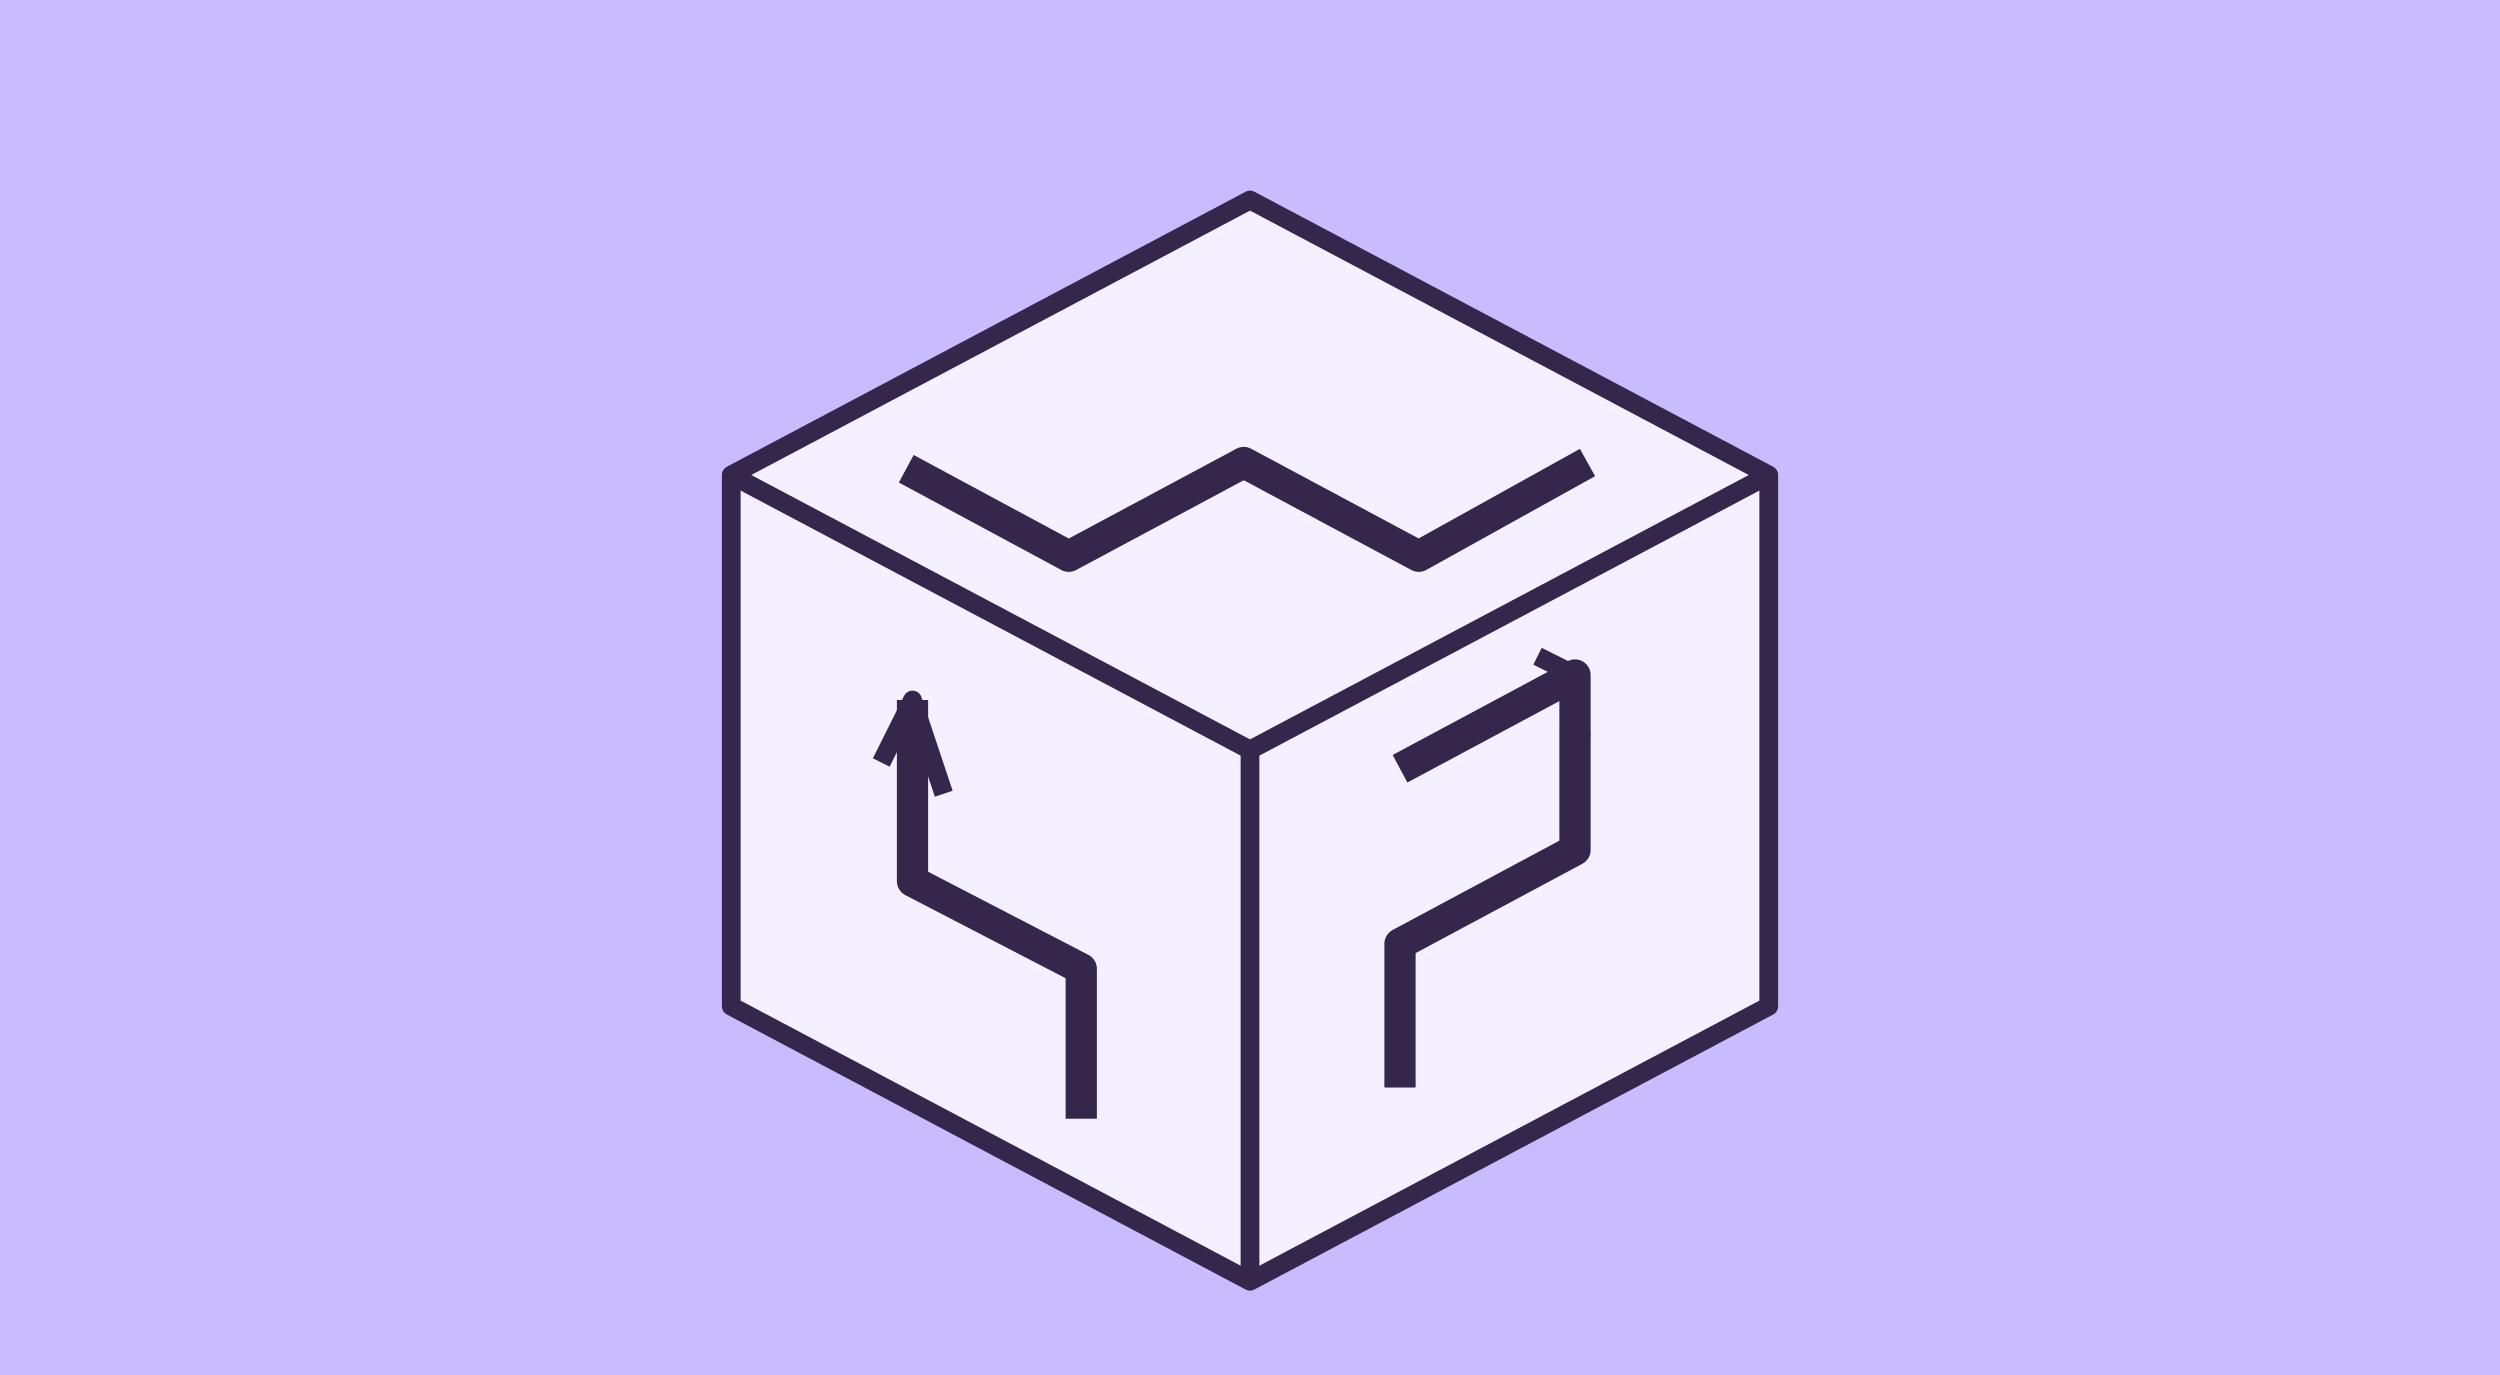
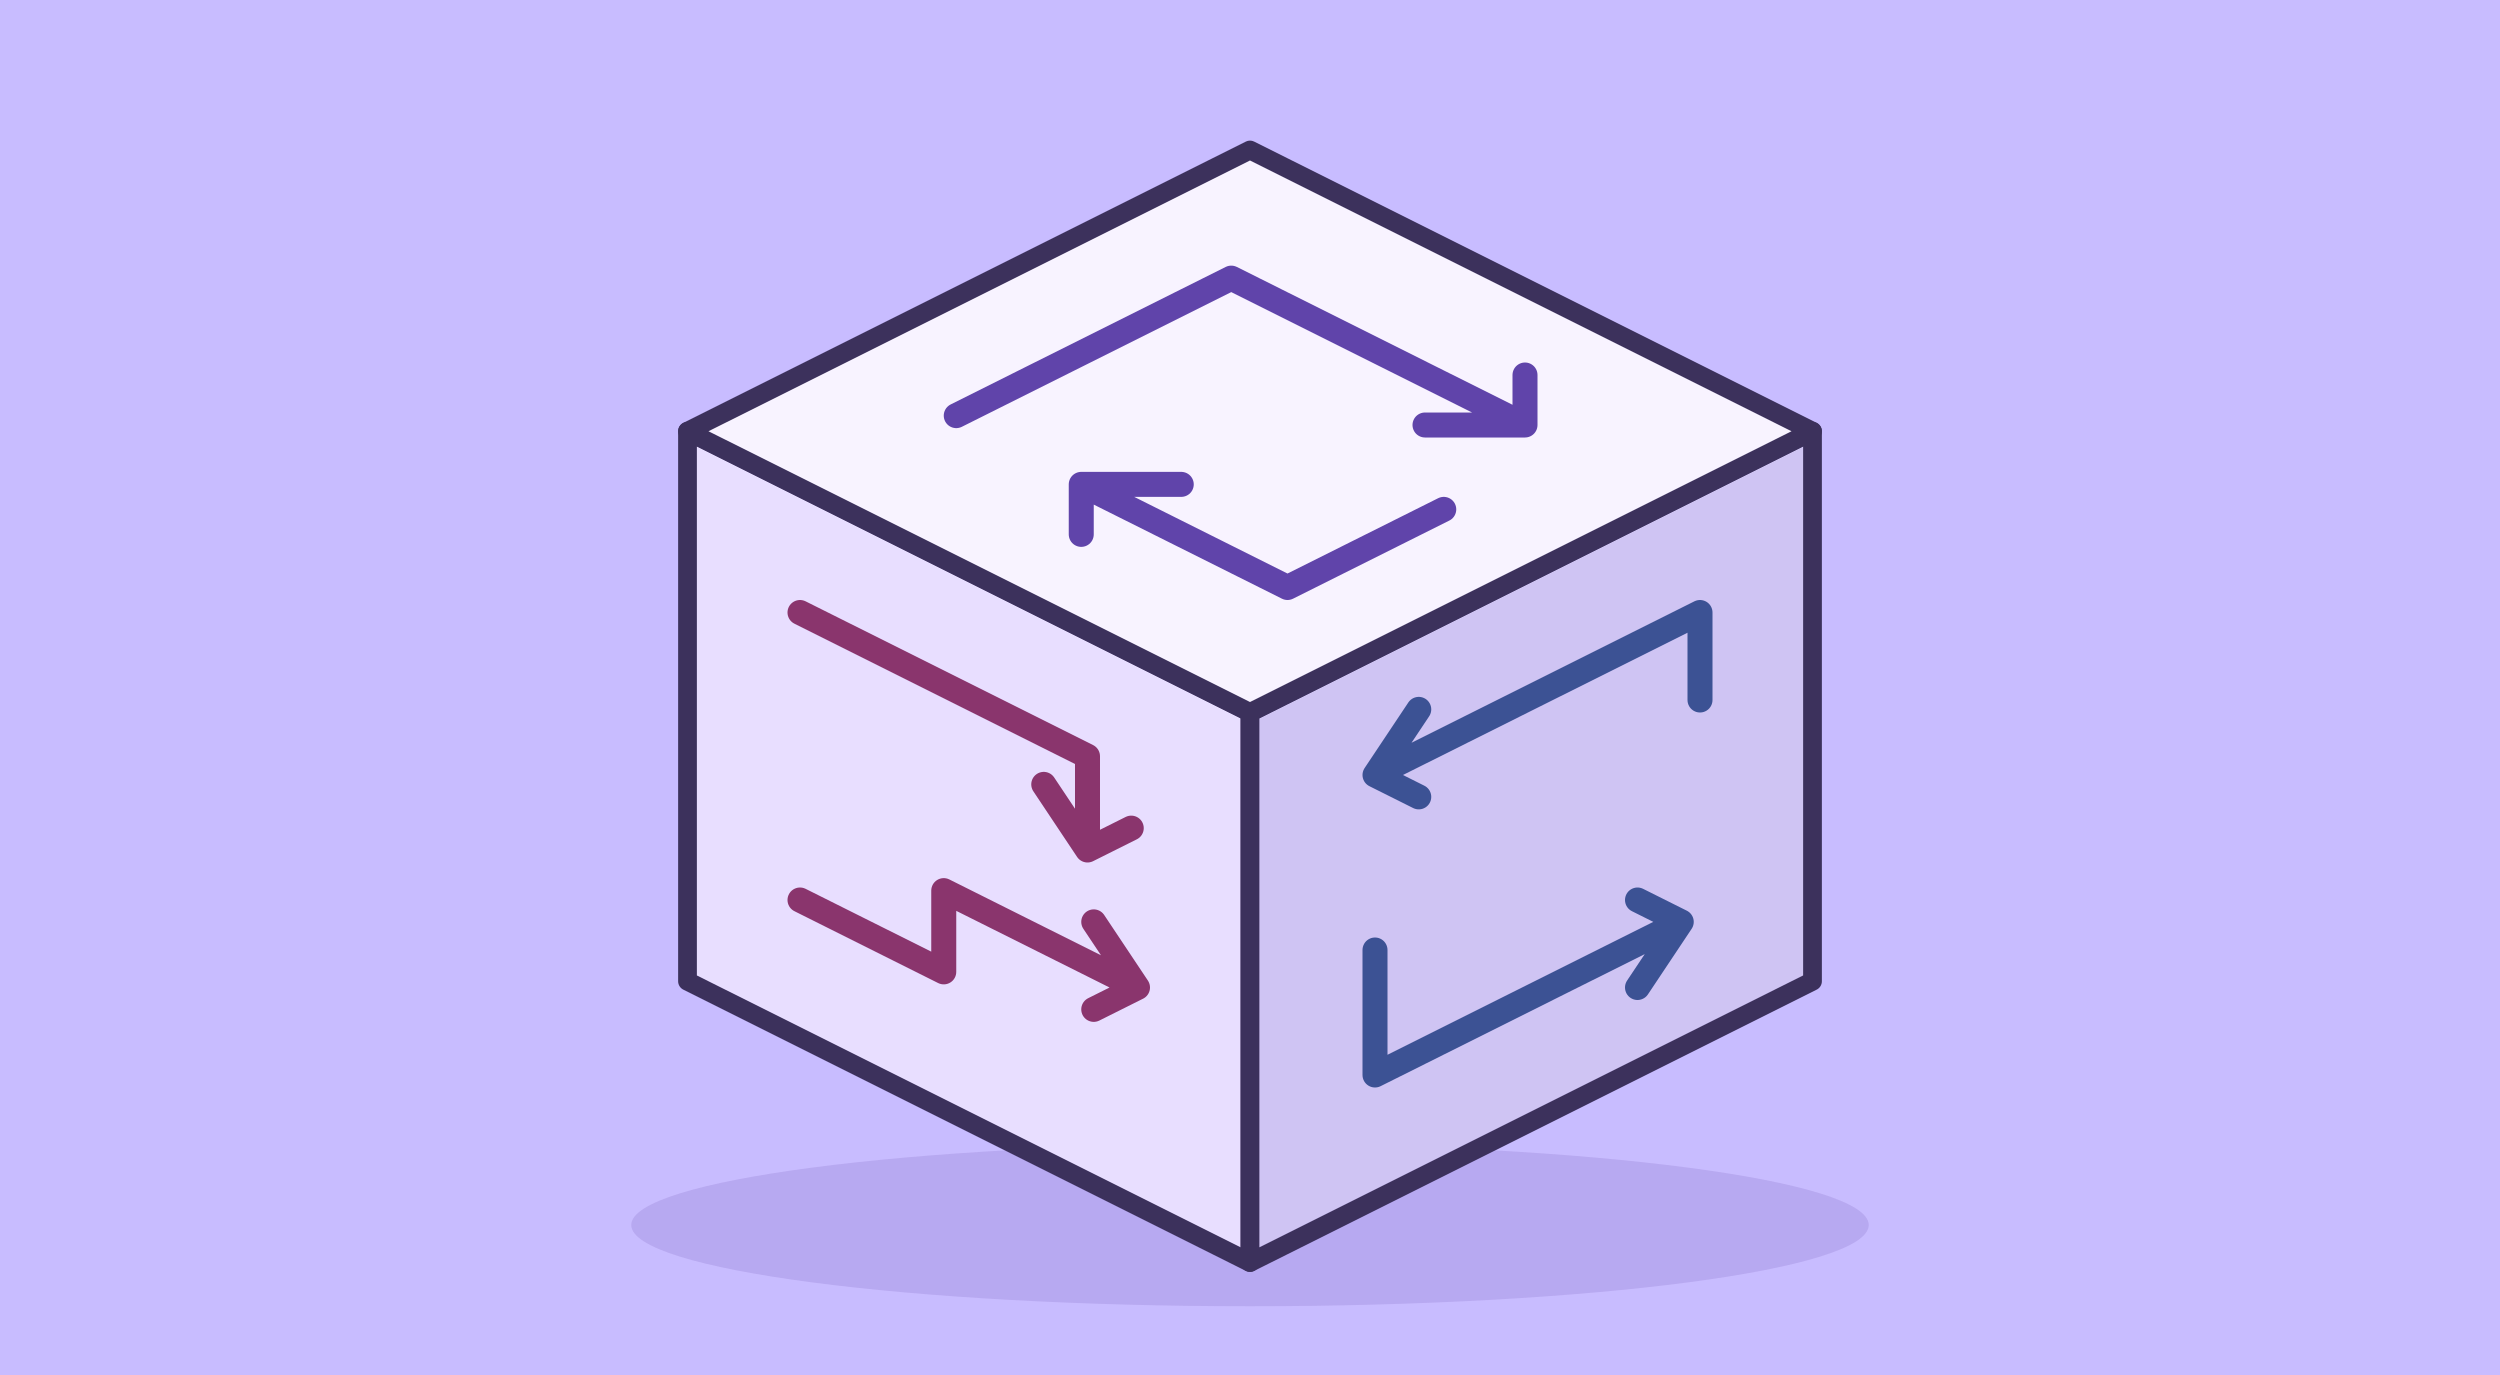
<svg xmlns="http://www.w3.org/2000/svg" viewBox="0 0 400 220">
  <rect width="400" height="220" fill="#c8bcff" />
-   <g stroke="#35274b" stroke-linejoin="round" stroke-width="3">
-     <path d="m200 32 83 44v85l-83 44-83-44V76z" fill="#f5f0ff" />
-     <path d="m117 76 83 44 83-44m-83 44v85" fill="none" />
-     <path d="m145 75 26 14 28-15 28 15 27-15m-108 38v29l27 14v24m51-56 28-15v28l-28 15v23" fill="none" stroke-width="5" />
-     <path d="m141 122 5-10 5 15m95-22 6 3 1 10" fill="none" />
+   <ellipse cx="200" cy="196" rx="99" ry="13" fill="#8d77cb" opacity=".28" />
+   <g stroke="#3c315c" stroke-width="3" stroke-linejoin="round">
+     <path d="m110 69 90 45v88l-90-45z" fill="#e8deff" />
+     <path d="m200 114 90-45v88l-90 45z" fill="#cfc4f3" />
+     <path d="m200 24 90 45-90 45-90-45z" fill="#f8f3ff" />
+   </g>
+   <g fill="none" stroke-width="4" stroke-linecap="round" stroke-linejoin="round">
+     <g transform="matrix(1 .5 -1 .5 200 24)" stroke="#6044aa">
+       <path d="M19 66V22h47m-8-8 8 8-8 8" vector-effect="non-scaling-stroke" />
+       <path d="M73 42v25H40m8-8-8 8 8 8" vector-effect="non-scaling-stroke" />
+     </g>
+     <g transform="matrix(1 .5 0 1 110 69)" stroke="#8a356d">
+       <path d="M18 20h46v15m-7-7 7 7 7-7" vector-effect="non-scaling-stroke" />
+       <path d="M18 66h23V53h31m-7-7 7 7-7 7" vector-effect="non-scaling-stroke" />
+     </g>
+     <g transform="matrix(1 -.5 0 1 200 114)" stroke="#3c5294">
+       <path d="M72 34V20H20m7-7-7 7 7 7" vector-effect="non-scaling-stroke" />
+       <path d="M20 48v20h49m-7-7 7 7-7 7" vector-effect="non-scaling-stroke" />
+     </g>
  </g>
</svg>
